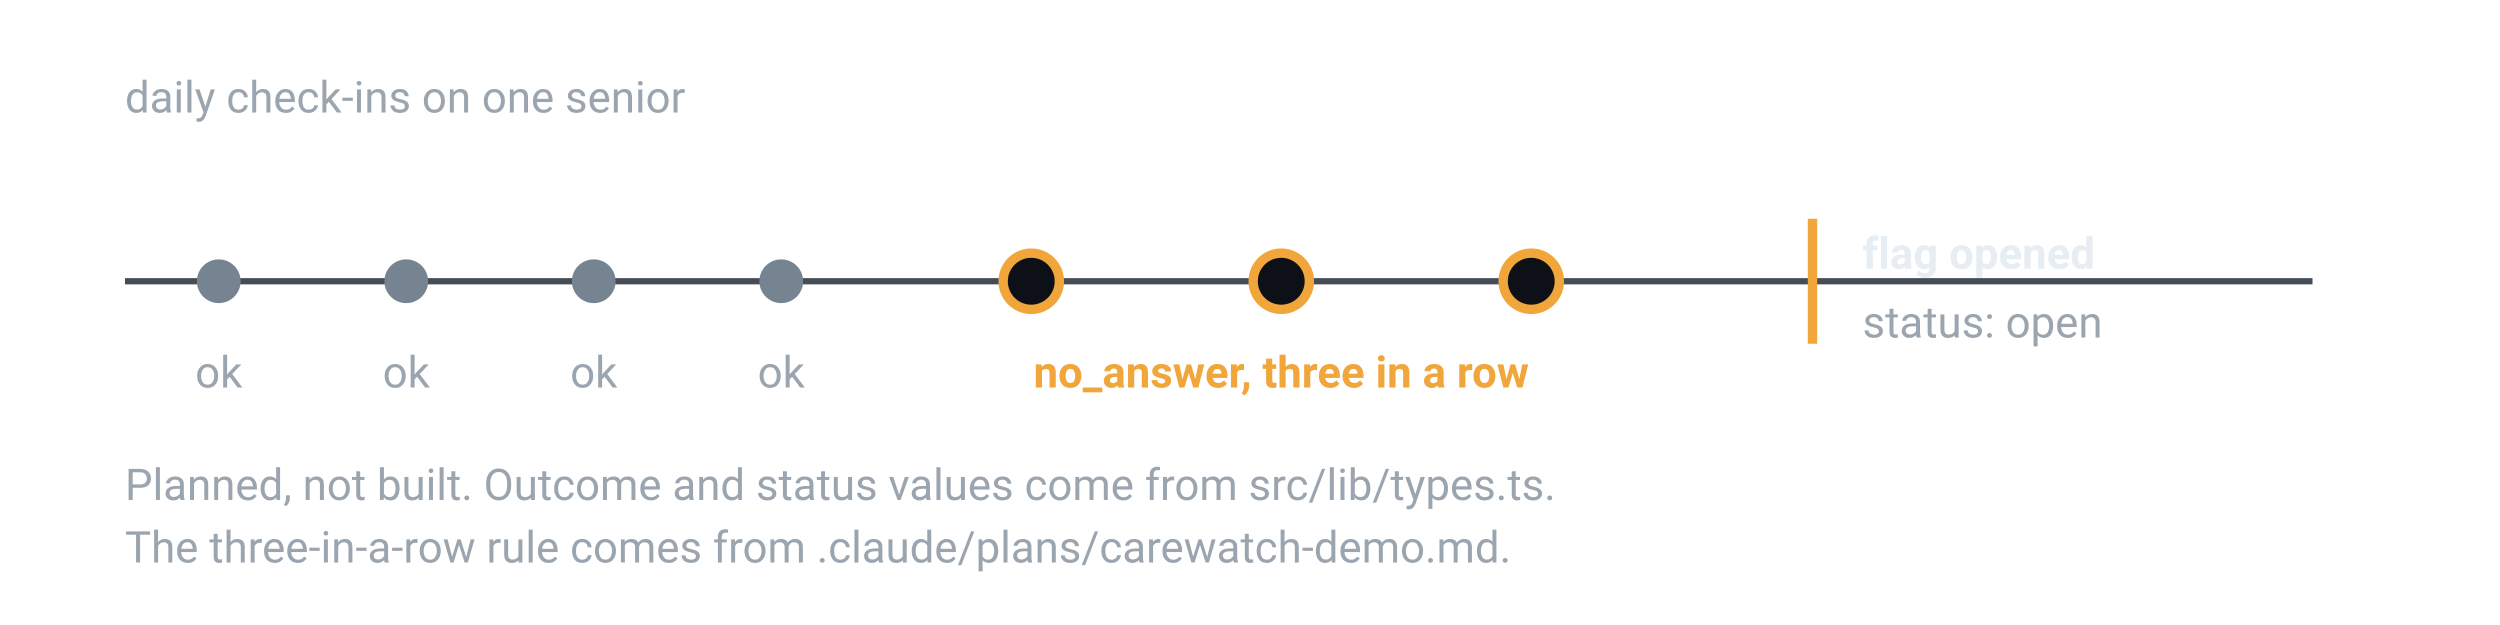
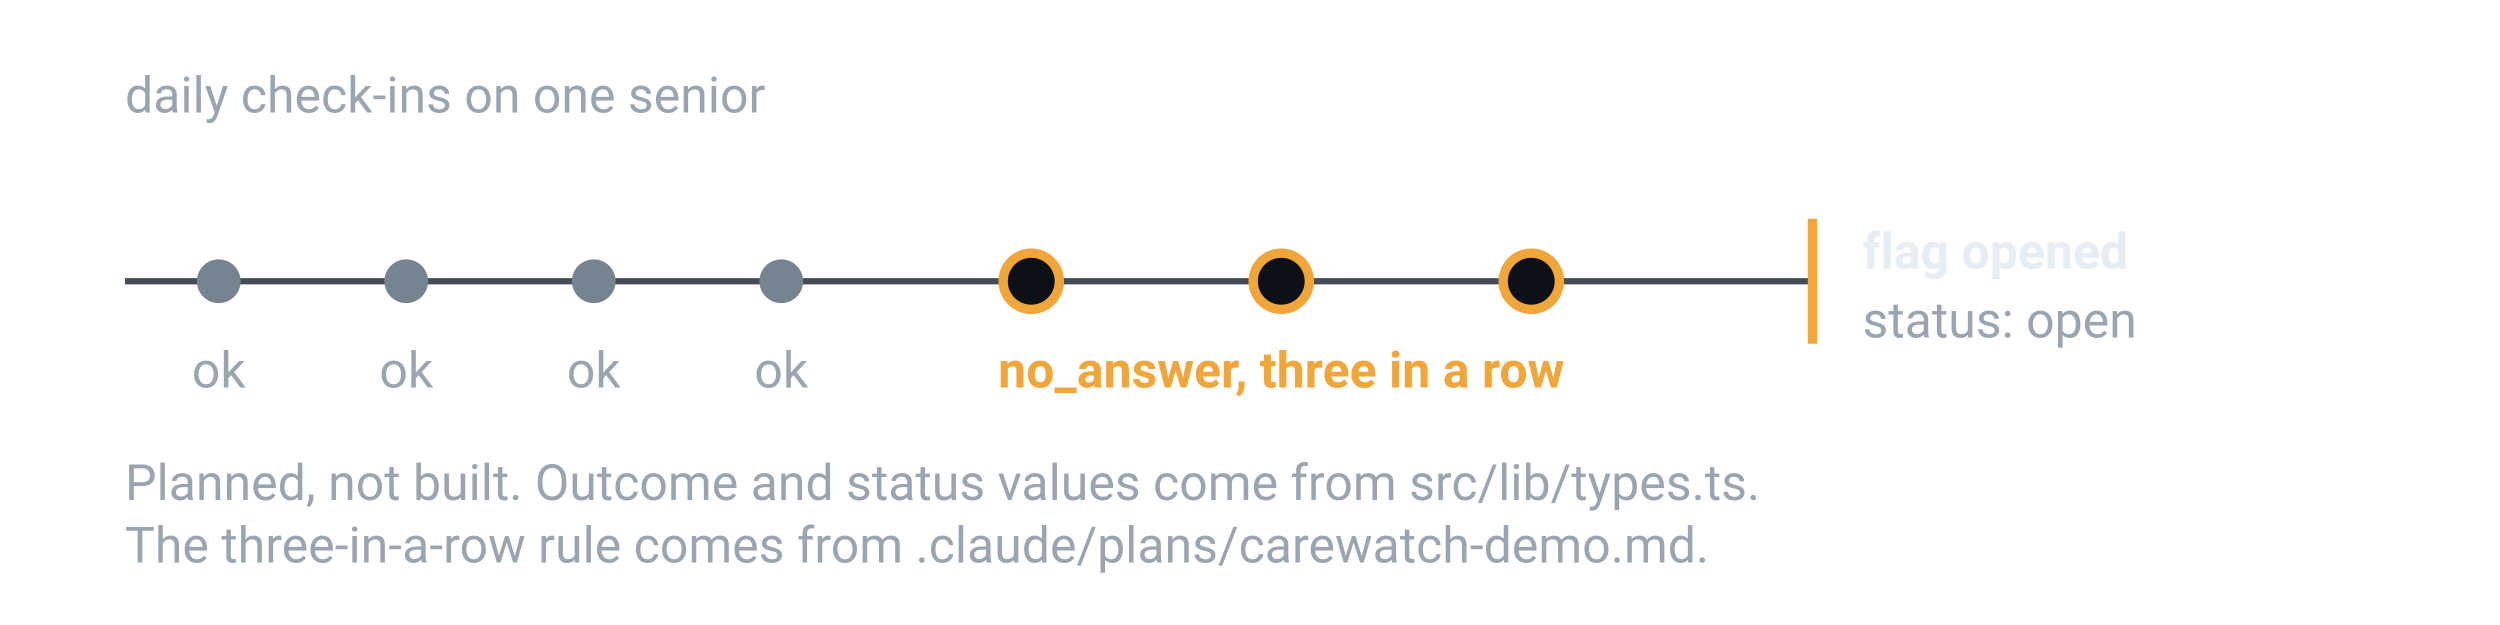
<svg xmlns="http://www.w3.org/2000/svg" viewBox="0 0 800 200" width="800" height="200" role="img" aria-labelledby="t d">
-   <g font-family="-apple-system, BlinkMacSystemFont, 'Segoe UI', Roboto, Helvetica, Arial, sans-serif" font-size="14">
+   <g font-family="-apple-system, BlinkMacSystemFont, 'Segoe UI', Roboto, Helvetica, Arial, sans-serif" font-size="16">
    <text x="40" y="36" fill="#9ba5b0">daily check-ins on one senior</text>
-     <line x1="40" y1="90" x2="740" y2="90" stroke="#444c56" stroke-width="2" />
+     <line x1="40" y1="90" x2="580" y2="90" stroke="#444c56" stroke-width="2" />
    <g fill="#768390">
      <circle cx="70" cy="90" r="7" />
      <circle cx="130" cy="90" r="7" />
      <circle cx="190" cy="90" r="7" />
      <circle cx="250" cy="90" r="7" />
    </g>
    <text x="70" y="124" fill="#9ba5b0" text-anchor="middle">ok</text>
    <text x="130" y="124" fill="#9ba5b0" text-anchor="middle">ok</text>
    <text x="190" y="124" fill="#9ba5b0" text-anchor="middle">ok</text>
    <text x="250" y="124" fill="#9ba5b0" text-anchor="middle">ok</text>
    <g fill="#0d1117" stroke="#f0a63a" stroke-width="3">
      <circle cx="330" cy="90" r="9" />
      <circle cx="410" cy="90" r="9" />
      <circle cx="490" cy="90" r="9" />
    </g>
    <text x="410" y="124" fill="#f0a63a" text-anchor="middle" font-weight="600">no_answer, three in a row</text>
    <line x1="580" y1="70" x2="580" y2="110" stroke="#f0a63a" stroke-width="3" />
    <text x="596" y="86" fill="#e6edf3" font-weight="600">flag opened</text>
    <text x="596" y="108" fill="#9ba5b0">status: open</text>
    <text x="40" y="160" fill="#9ba5b0">Planned, not built. Outcome and status values come from src/lib/types.ts.</text>
    <text x="40" y="180" fill="#9ba5b0">The three-in-a-row rule comes from .claude/plans/carewatch-demo.md.</text>
  </g>
</svg>
